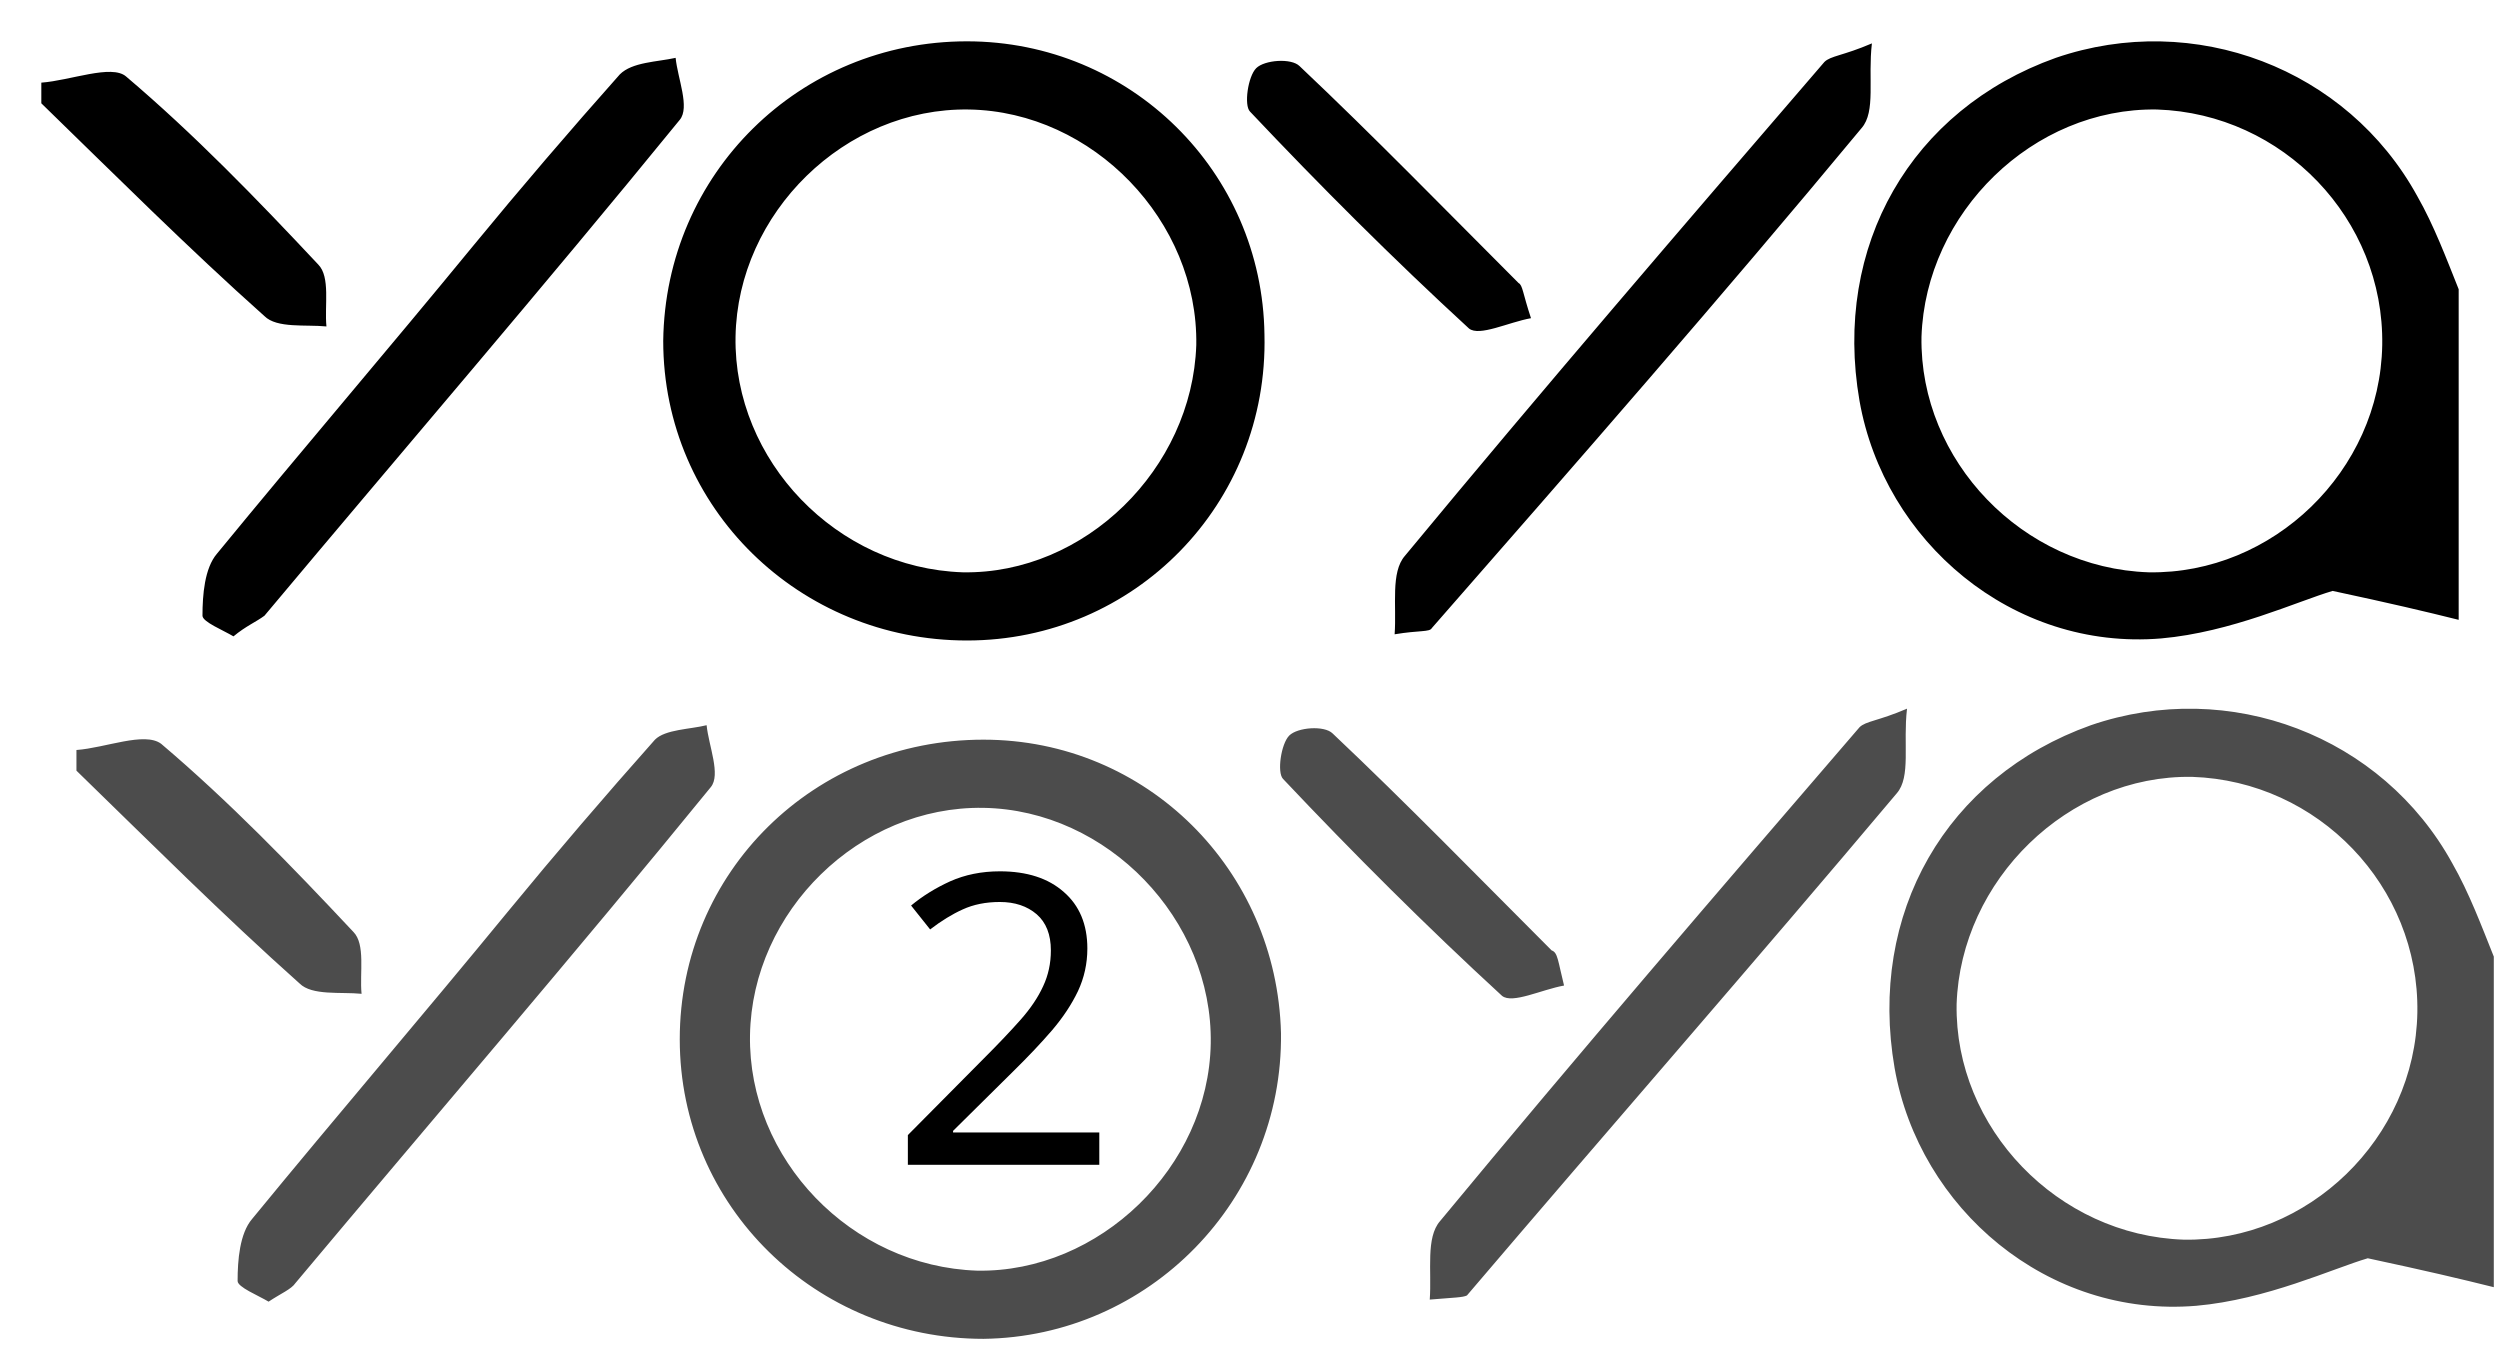
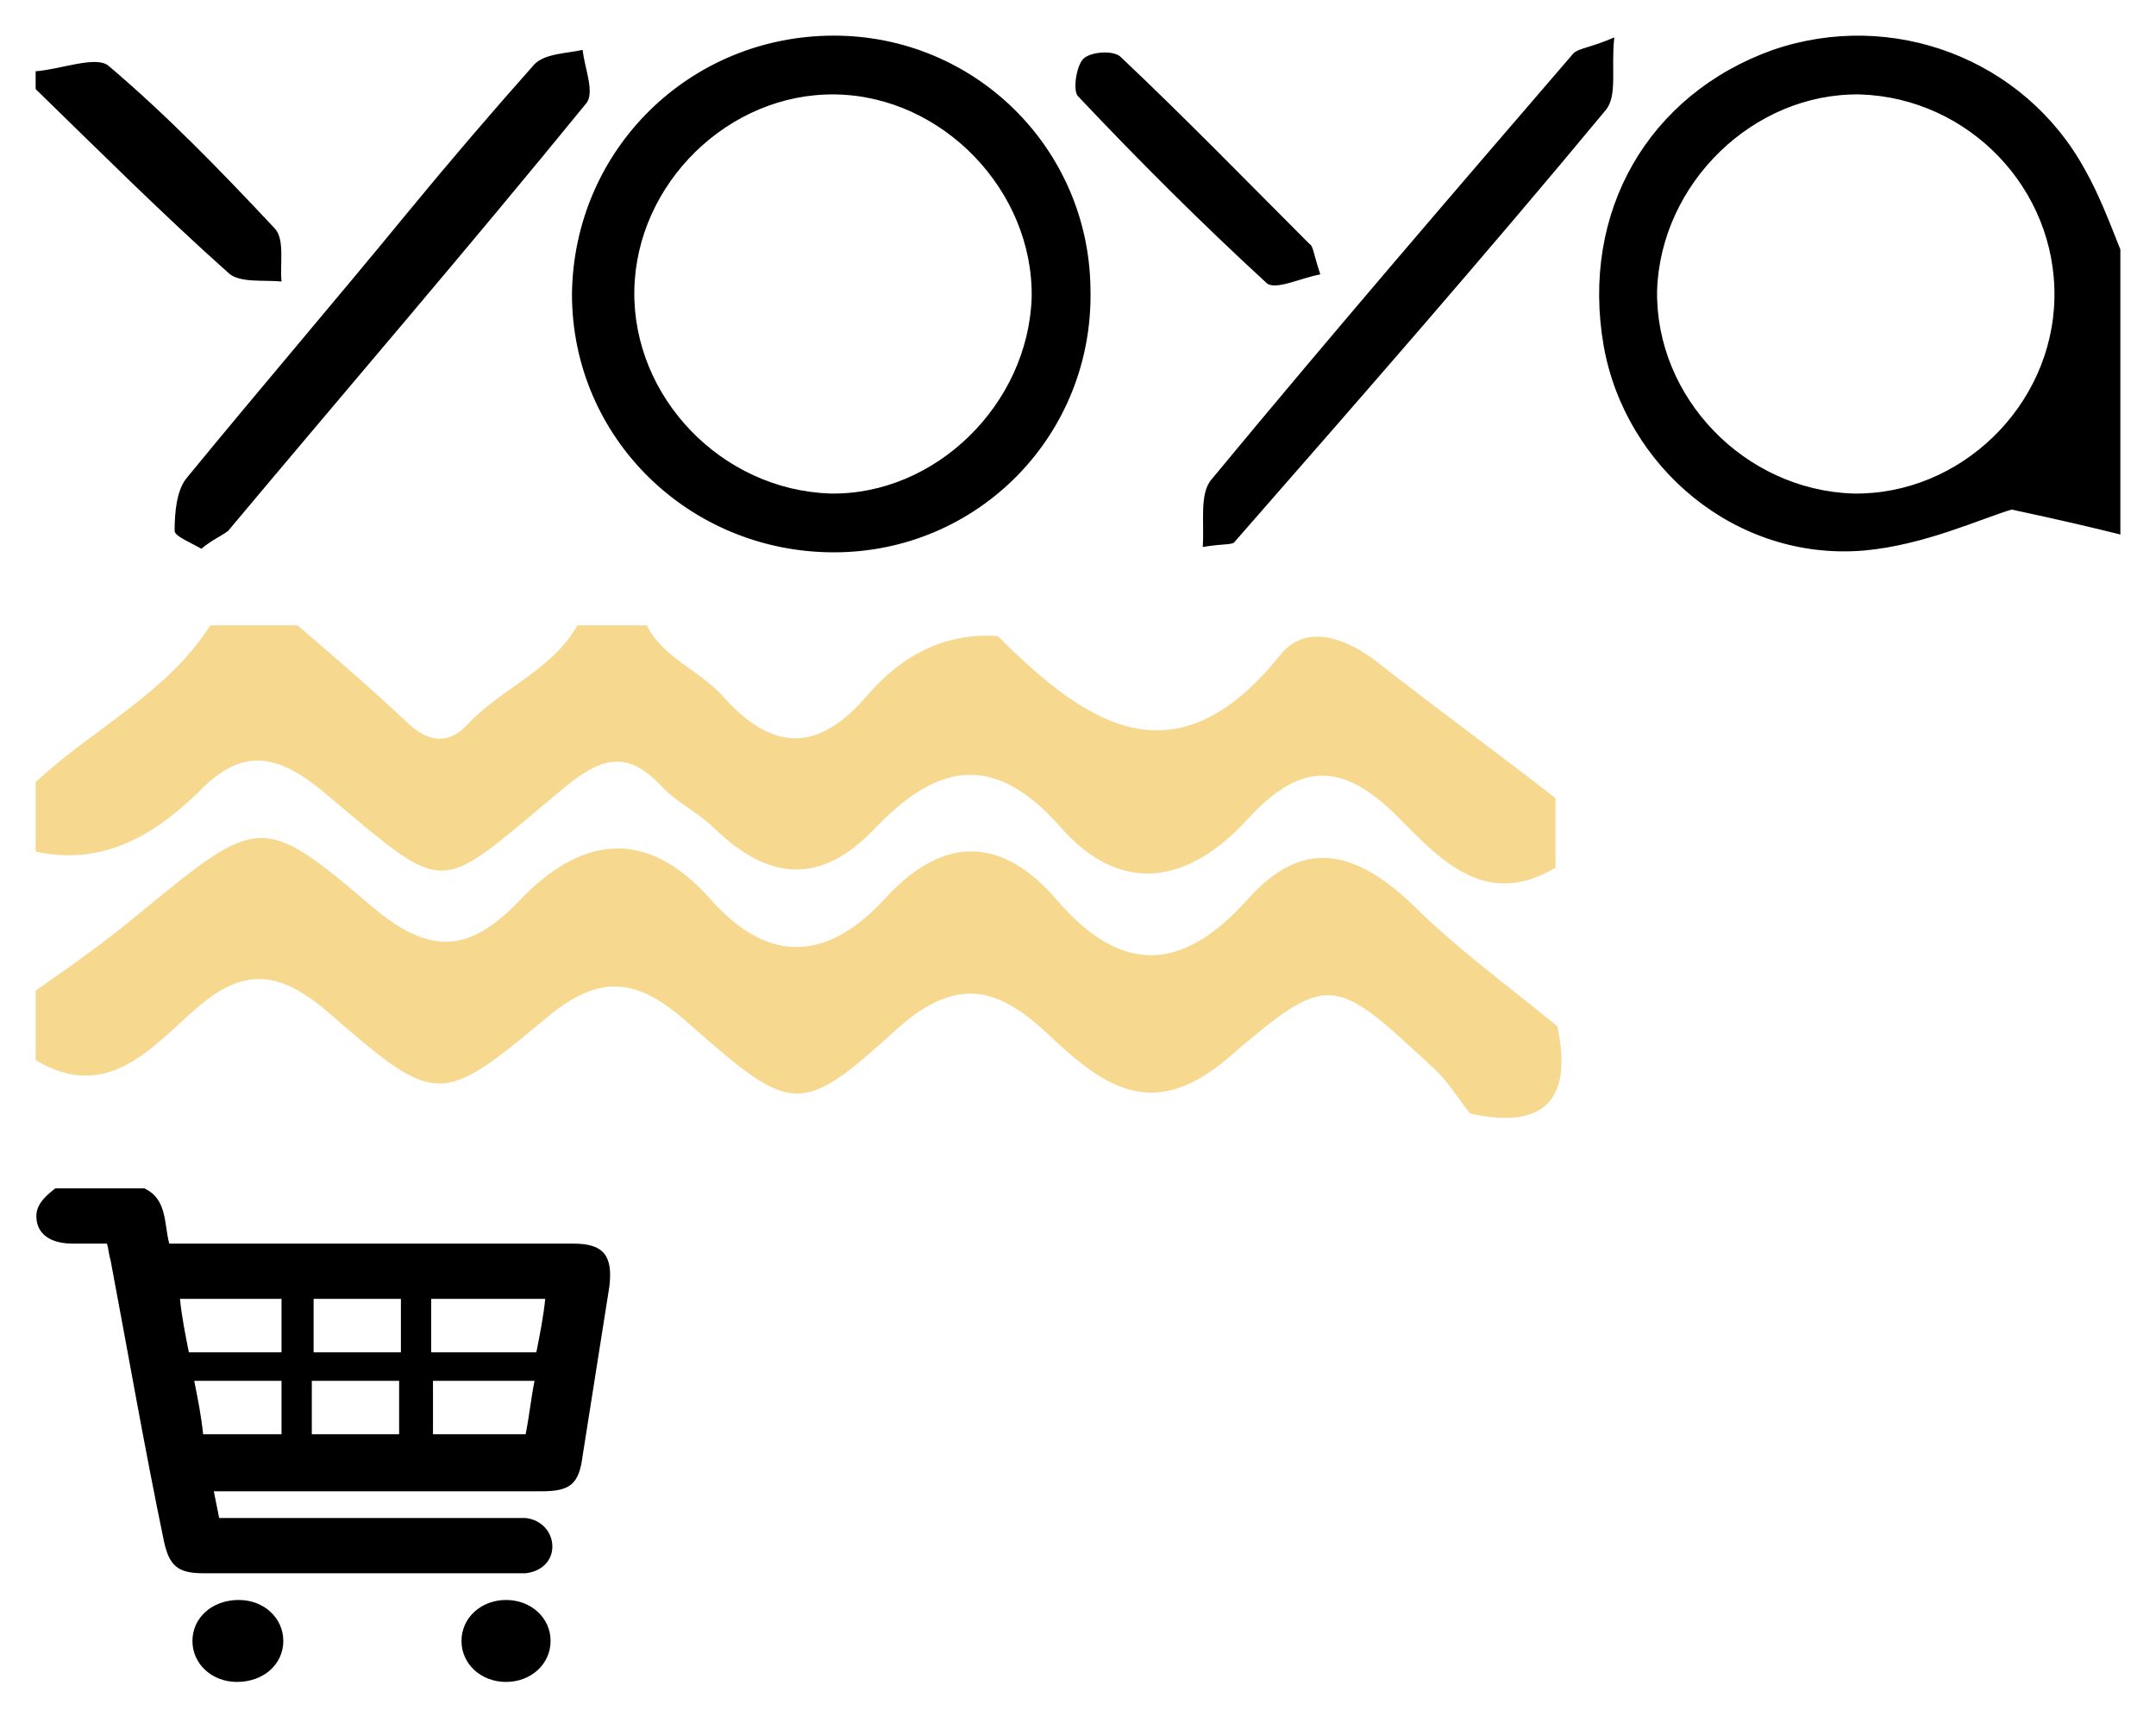
- <svg xmlns="http://www.w3.org/2000/svg" width="121" height="66" viewBox="0 0 121 66">
+ <svg xmlns="http://www.w3.org/2000/svg" width="121" height="97" viewBox="0 0 121 97">
+   <svg version="1.1" id="icon_cart" y="64.7" viewBox="-2 -2 36.2 31.7" xml:space="preserve" width="36.2" height="31.7">
+     <style />
+     <path d="M6.1 0c1.3.6 1.1 2 1.4 3.1h22.7c1.7 0 2.2.7 2 2.4-.5 3.2-1 6.3-1.5 9.5-.2 1.6-.7 2-2.3 2H10l.3 1.5h17.2c.9.1 1.5.8 1.5 1.6s-.6 1.4-1.5 1.5H9.4c-1.4 0-1.9-.4-2.2-1.8-1.1-5.3-2-10.5-3-15.8-.1-.3-.1-.6-.2-.9H2.1C1 3.1.3 2.7.1 2c-.2-.8.1-1.3 1-2h5zm22.5 6.2h-6.4v3h5.9c.2-1 .4-2 .5-3zm-20 3h5.2v-3H8.1c.1 1 .3 2 .5 3zm13.7 1.6v3h5.2c.2-1 .3-2 .5-3h-5.7zm-1.8-1.6v-3h-4.9v3h4.9zm-5 1.6v3h4.9v-3h-4.9zm-1.7 0H8.9c.2 1 .4 2 .5 3h4.4v-3zm-2.4 12.3c1.4 0 2.5 1 2.5 2.3 0 1.3-1.1 2.3-2.6 2.3-1.4 0-2.5-1-2.5-2.3 0-1.3 1.1-2.3 2.6-2.3zm15 4.6c-1.4 0-2.5-1-2.5-2.3 0-1.3 1.1-2.3 2.5-2.3s2.5 1 2.5 2.3c0 1.3-1.1 2.3-2.5 2.3z" />
+   </svg>
  <svg version="1.1" id="icon_logo" viewBox="-2 -2 121 33" xml:space="preserve" width="121" height="33">
    <style />
    <path d="M117 28c-1.6-.4-3.3-.8-6.1-1.4-1.7.5-4.9 2-8.3 2.3-7.2.6-13.4-4.7-14.6-11.5C86.7 9.9 90.5 3.3 97.5.8c6.7-2.3 14.1.5 17.5 6.7.8 1.4 1.4 3 2 4.5v16zm-3.7-13.3c.1-6.1-4.8-11.2-10.9-11.4-6-.1-11.2 5-11.4 11-.1 6 4.9 11.2 11 11.4 6 .1 11.2-4.9 11.3-11zM0 2c1.4-.1 3.4-.9 4.1-.3 3.3 2.8 6.3 5.9 9.3 9.1.6.6.3 2 .4 3-1-.1-2.4.1-3-.5C7.1 10 3.6 6.5 0 3V2zm44.8 27c-8.1 0-14.7-6.4-14.7-14.5C30.2 6.4 36.7 0 44.8 0c7.9 0 14.3 6.3 14.4 14.2.2 8.2-6.3 14.8-14.4 14.8zm11.1-14.3c.1-6-5-11.3-11-11.4-6-.1-11.2 5-11.3 11-.1 6 4.9 11.2 11 11.4 5.9.1 11.1-5 11.3-11zM9.3 28.8c-.5-.3-1.5-.7-1.5-1 0-1 .1-2.3.7-3 4.1-5 8.3-9.9 12.4-14.9 2.3-2.8 4.7-5.6 7.1-8.3.6-.6 1.8-.6 2.7-.8.1 1 .7 2.4.2 3-6.6 8.1-13.4 16-20.1 24-.4.3-.9.5-1.5 1zm56.2-.1c.1-1.4-.2-3 .5-3.8 6.7-8.1 13.5-16 20.3-23.9.3-.3.9-.3 2.3-.9-.2 1.7.2 3.3-.5 4.1-6.8 8.2-13.8 16.2-20.8 24.2-.1.2-.6.1-1.8.3zm6.6-15.3c-1.1.2-2.5.9-3 .5-3.7-3.4-7.2-6.9-10.6-10.5-.3-.3-.1-1.7.3-2.1.4-.4 1.7-.5 2.1-.1 3.6 3.4 7.1 7 10.6 10.5.2.1.2.5.6 1.7z" />
  </svg>
-   <svg version="1.1" id="icon_logo2" y="33" viewBox="-2 -2 121 33" xml:space="preserve" width="121" height="33">
-     <style>.bst0{fill:#4c4c4c}</style>
-     <path class="bst0" d="M118.7 27.3c-1.6-.4-3.3-.8-6.1-1.4-1.7.5-4.9 2-8.3 2.3-7.2.6-13.4-4.7-14.6-11.5C88.4 9.2 92.2 2.6 99.2.1c6.7-2.3 14.1.5 17.5 6.7.8 1.4 1.4 3 2 4.5v16zM115 14c.1-6.1-4.8-11.2-10.9-11.4-6-.1-11.2 5-11.4 11-.1 6 4.9 11.2 11 11.4 6 .1 11.2-4.9 11.3-11zM1.7 1.3C3.1 1.2 5 .4 5.8 1c3.3 2.8 6.3 5.9 9.3 9.1.6.6.3 2 .4 3-1-.1-2.4.1-3-.5C8.8 9.3 5.3 5.8 1.7 2.3v-1zm43.9 28.5c-8.1 0-14.7-6.4-14.7-14.5S37.4.8 45.6.8C53.5.8 59.8 7.1 60 15c.1 8.1-6.4 14.7-14.4 14.8zm11-14.3c.1-6-5-11.3-11-11.4-6-.1-11.2 5-11.3 11-.1 6 4.9 11.2 11 11.4 5.9.1 11.2-5 11.3-11zM11 28c-.5-.3-1.5-.7-1.5-1 0-1 .1-2.3.7-3 4.1-5 8.3-9.9 12.4-14.9 2.3-2.8 4.7-5.6 7.1-8.3.5-.5 1.7-.5 2.5-.7.1 1 .7 2.4.2 3-6.6 8.1-13.4 16-20.1 24-.2.3-.7.5-1.3.9zm56.2-.1c.1-1.4-.2-3 .5-3.8C74.4 16 81.2 8.1 88 .2c.3-.3.9-.3 2.3-.9-.2 1.7.2 3.3-.5 4.1-6.9 8.2-13.9 16.2-20.8 24.3-.2.1-.6.1-1.8.2zm6.5-15.2c-1.1.2-2.5.9-3 .5C67 9.8 63.5 6.3 60.1 2.7c-.3-.3-.1-1.7.3-2.1.4-.4 1.7-.5 2.1-.1 3.6 3.4 7.1 7 10.6 10.5.3.1.3.5.6 1.7z" />
-     <text transform="translate(41.003 21.375)" font-size="19.604" font-family="MyriadPro-Regular">2</text>
+   <svg version="1.1" id="icon_volna" y="33" viewBox="-2 -2 89.6 31.7" xml:space="preserve" width="89.6" height="31.7">
+     <style>.cst0{fill:#f6d88f}</style>
+     <path class="cst0" d="M85.4 22.6c.9 4.2-.8 5.8-4.9 4.9-.7-.9-1.3-1.9-2.1-2.6-5.6-5.2-5.8-5.4-11.5-.5-4 3.4-6.7 1.8-9.7-1-2.7-2.6-5.1-4-8.8-.7-5.5 5-5.9 4.9-11.8-.3-2.8-2.5-4.9-2.8-7.9-.3-6 5-6.2 5-12.3-.3-2.8-2.4-4.8-2.5-7.5-.1C6.5 23.8 4 26.9 0 24.5v-3.9c2-1.4 4-2.8 5.9-4.4 6.6-5.4 6.8-5.6 13-.3 3.3 2.8 5.5 2.5 8.2-.3 3.5-3.7 7.2-4.2 10.8-.1 3.3 3.7 6.6 3.4 9.8-.1 3.3-3.6 6.6-3.4 9.6.1 3.7 4.3 7.1 4 10.7 0 3.1-3.5 6-2.8 9.2.2 2.5 2.5 5.4 4.6 8.2 6.9z" />
+     <path class="cst0" d="M0 12.8V8.9c3.2-3 7.4-5 9.8-8.8h4.9c2.1 1.8 4.2 3.6 6.2 5.5 1.2 1.1 2.3 1.2 3.4 0 1.9-2 4.7-3 6.1-5.5h3.9c.9 1.8 2.9 2.5 4.2 3.9 2.8 3.2 5.4 3.3 8.2 0C48.6 1.8 51 .5 54 .7c5 5 10 8.4 15.9 1 1.5-1.8 3.9-.8 5.7.7 3.2 2.5 6.5 4.9 9.7 7.4v3.9c-4 2.4-6.6-.6-8.9-2.9-3.1-3.1-5.5-3-8.4.2-3.3 3.6-7.1 4.3-10.5.4-3.8-4.3-7-3.5-10.5.2-3 3.1-5.9 2.8-8.9-.1-.9-.9-2.2-1.5-3-2.4-1.8-1.9-3.2-1.7-5.3 0-7.5 6.2-6.4 6.4-13.7.3-2.8-2.3-4.7-2.3-7 .1-2.5 2.4-5.3 4.1-9.1 3.3z" />
  </svg>
</svg>
